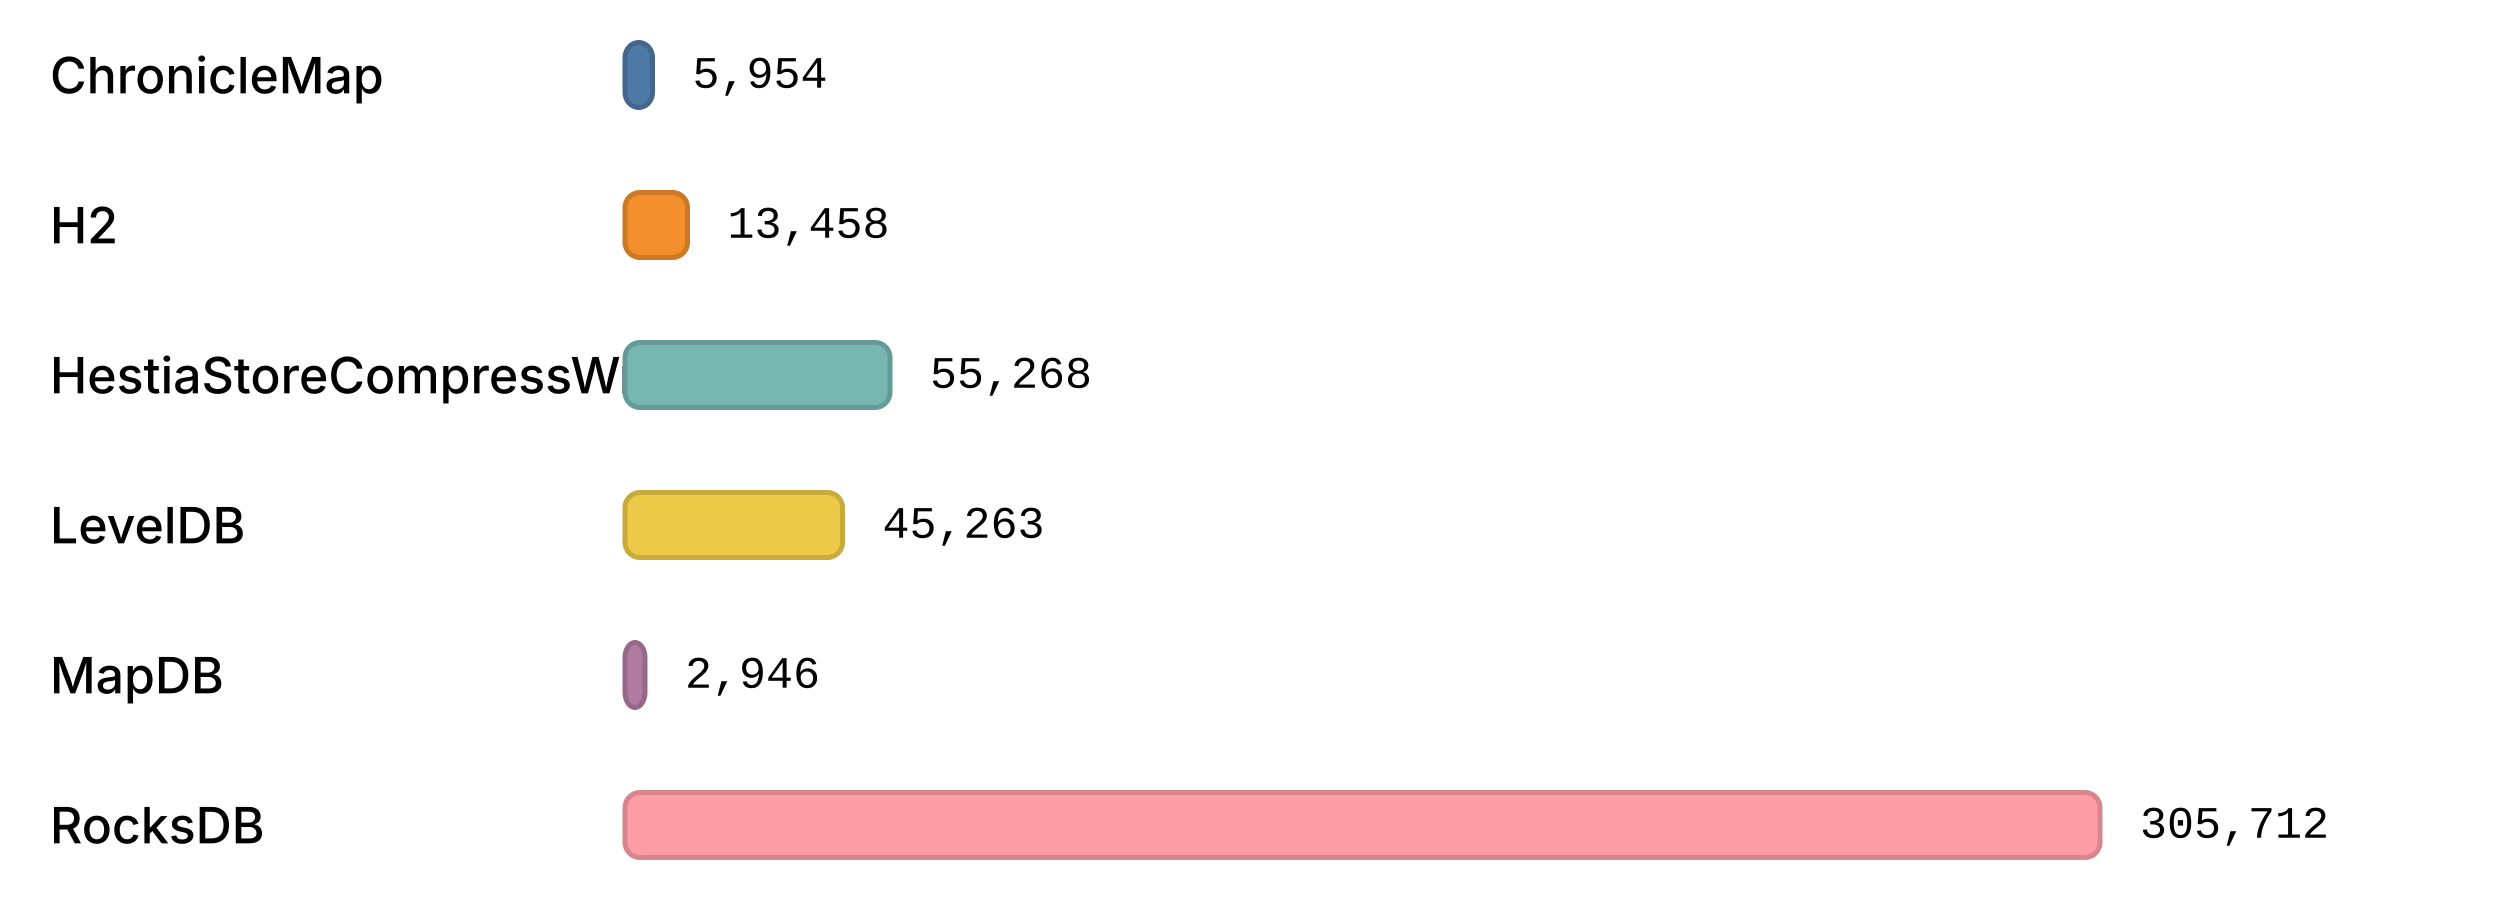
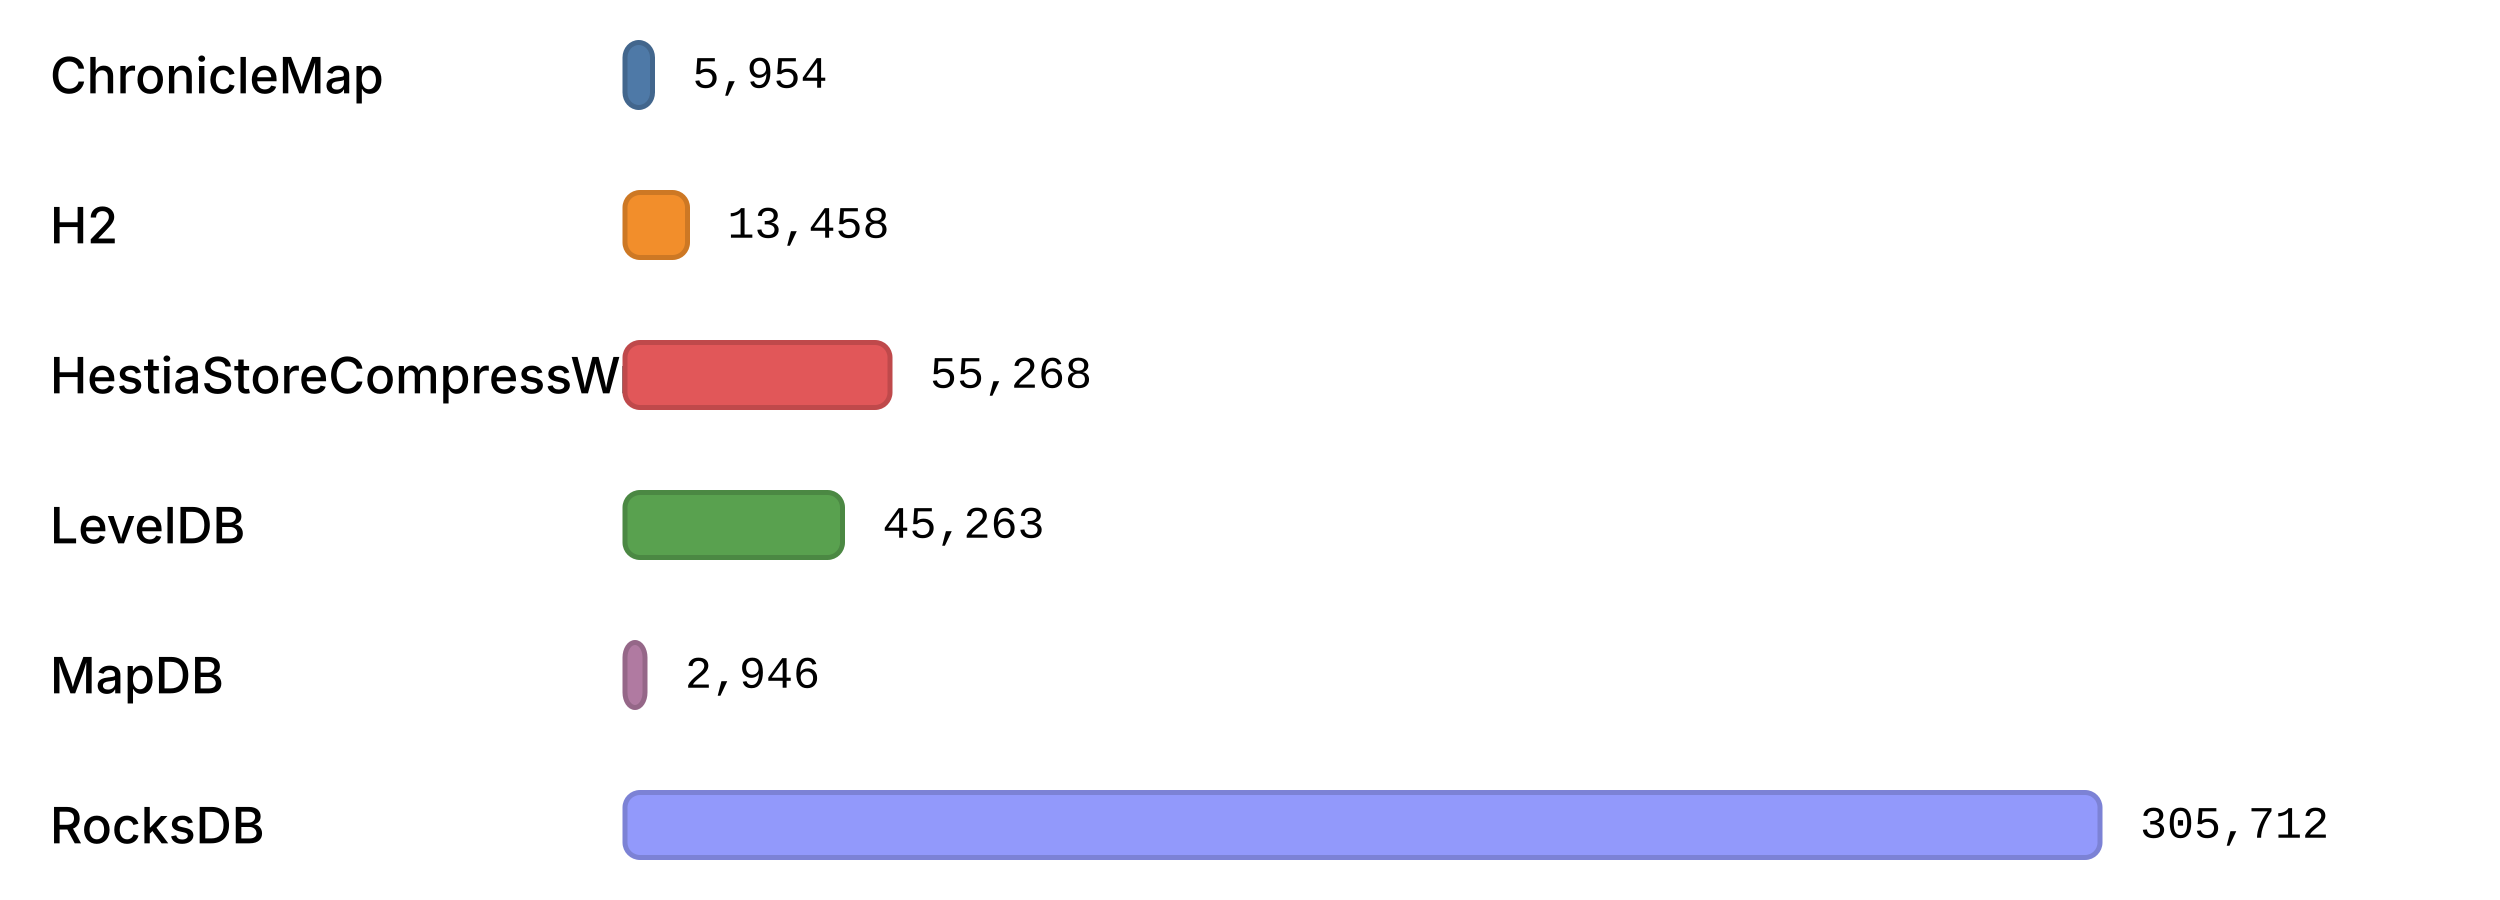
<svg xmlns="http://www.w3.org/2000/svg" width="1000" height="360" viewBox="0 0 1000 360">
  <style>
        text { fill: currentColor; dominant-baseline: middle; }
        .label { font: 500 20px "Inter", "Helvetica Neue", Arial, sans-serif; }
        .value { font: 18px "IBM Plex Mono", "Courier New", monospace; }
    </style>
  <rect x="0" y="10" width="1000" height="40" fill="rgba(255,255,255,0.15)" />
  <text class="label" x="20" y="30">ChronicleMap</text>
  <rect x="250" y="17" width="11" height="26" rx="6" ry="6" fill="#4E79A7" stroke="#42668D" stroke-width="2" />
  <text class="value" x="277" y="30">5,954</text>
  <rect x="0" y="70" width="1000" height="40" fill="rgba(255,255,255,0.15)" />
  <text class="label" x="20" y="90">H2</text>
  <rect x="250" y="77" width="25" height="26" rx="6" ry="6" fill="#F28E2B" stroke="#CD7824" stroke-width="2" />
  <text class="value" x="291" y="90">13,458</text>
  <rect x="0" y="130" width="1000" height="40" fill="rgba(255,255,255,0.15)" />
  <text class="label" x="20" y="150">HestiaStoreCompressWrite</text>
-   <rect x="250" y="137" width="106" height="26" rx="6" ry="6" fill="#76B7B2" stroke="#649B97" stroke-width="2" />
+   <rect x="250" y="137" width="106" height="26" rx="6" ry="6" fill="#E15759" stroke="#BF494B" stroke-width="2" />
  <text class="value" x="372" y="150">55,268</text>
  <rect x="0" y="190" width="1000" height="40" fill="rgba(255,255,255,0.15)" />
  <text class="label" x="20" y="210">LevelDB</text>
-   <rect x="250" y="197" width="87" height="26" rx="6" ry="6" fill="#EDC948" stroke="#C9AA3D" stroke-width="2" />
+   <rect x="250" y="197" width="87" height="26" rx="6" ry="6" fill="#59A14F" stroke="#4B8843" stroke-width="2" />
  <text class="value" x="353" y="210">45,263</text>
  <rect x="0" y="250" width="1000" height="40" fill="rgba(255,255,255,0.15)" />
  <text class="label" x="20" y="270">MapDB</text>
  <rect x="250" y="257" width="8" height="26" rx="6" ry="6" fill="#B07AA1" stroke="#956788" stroke-width="2" />
  <text class="value" x="274" y="270">2,946</text>
  <rect x="0" y="310" width="1000" height="40" fill="rgba(255,255,255,0.15)" />
  <text class="label" x="20" y="330">RocksDB</text>
-   <rect x="250" y="317" width="590" height="26" rx="6" ry="6" fill="#FF9DA7" stroke="#D8858D" stroke-width="2" />
+   <rect x="250" y="317" width="590" height="26" rx="6" ry="6" fill="#9299fb" stroke="#7C82D5" stroke-width="2" />
  <text class="value" x="856" y="330">305,712</text>
</svg>
